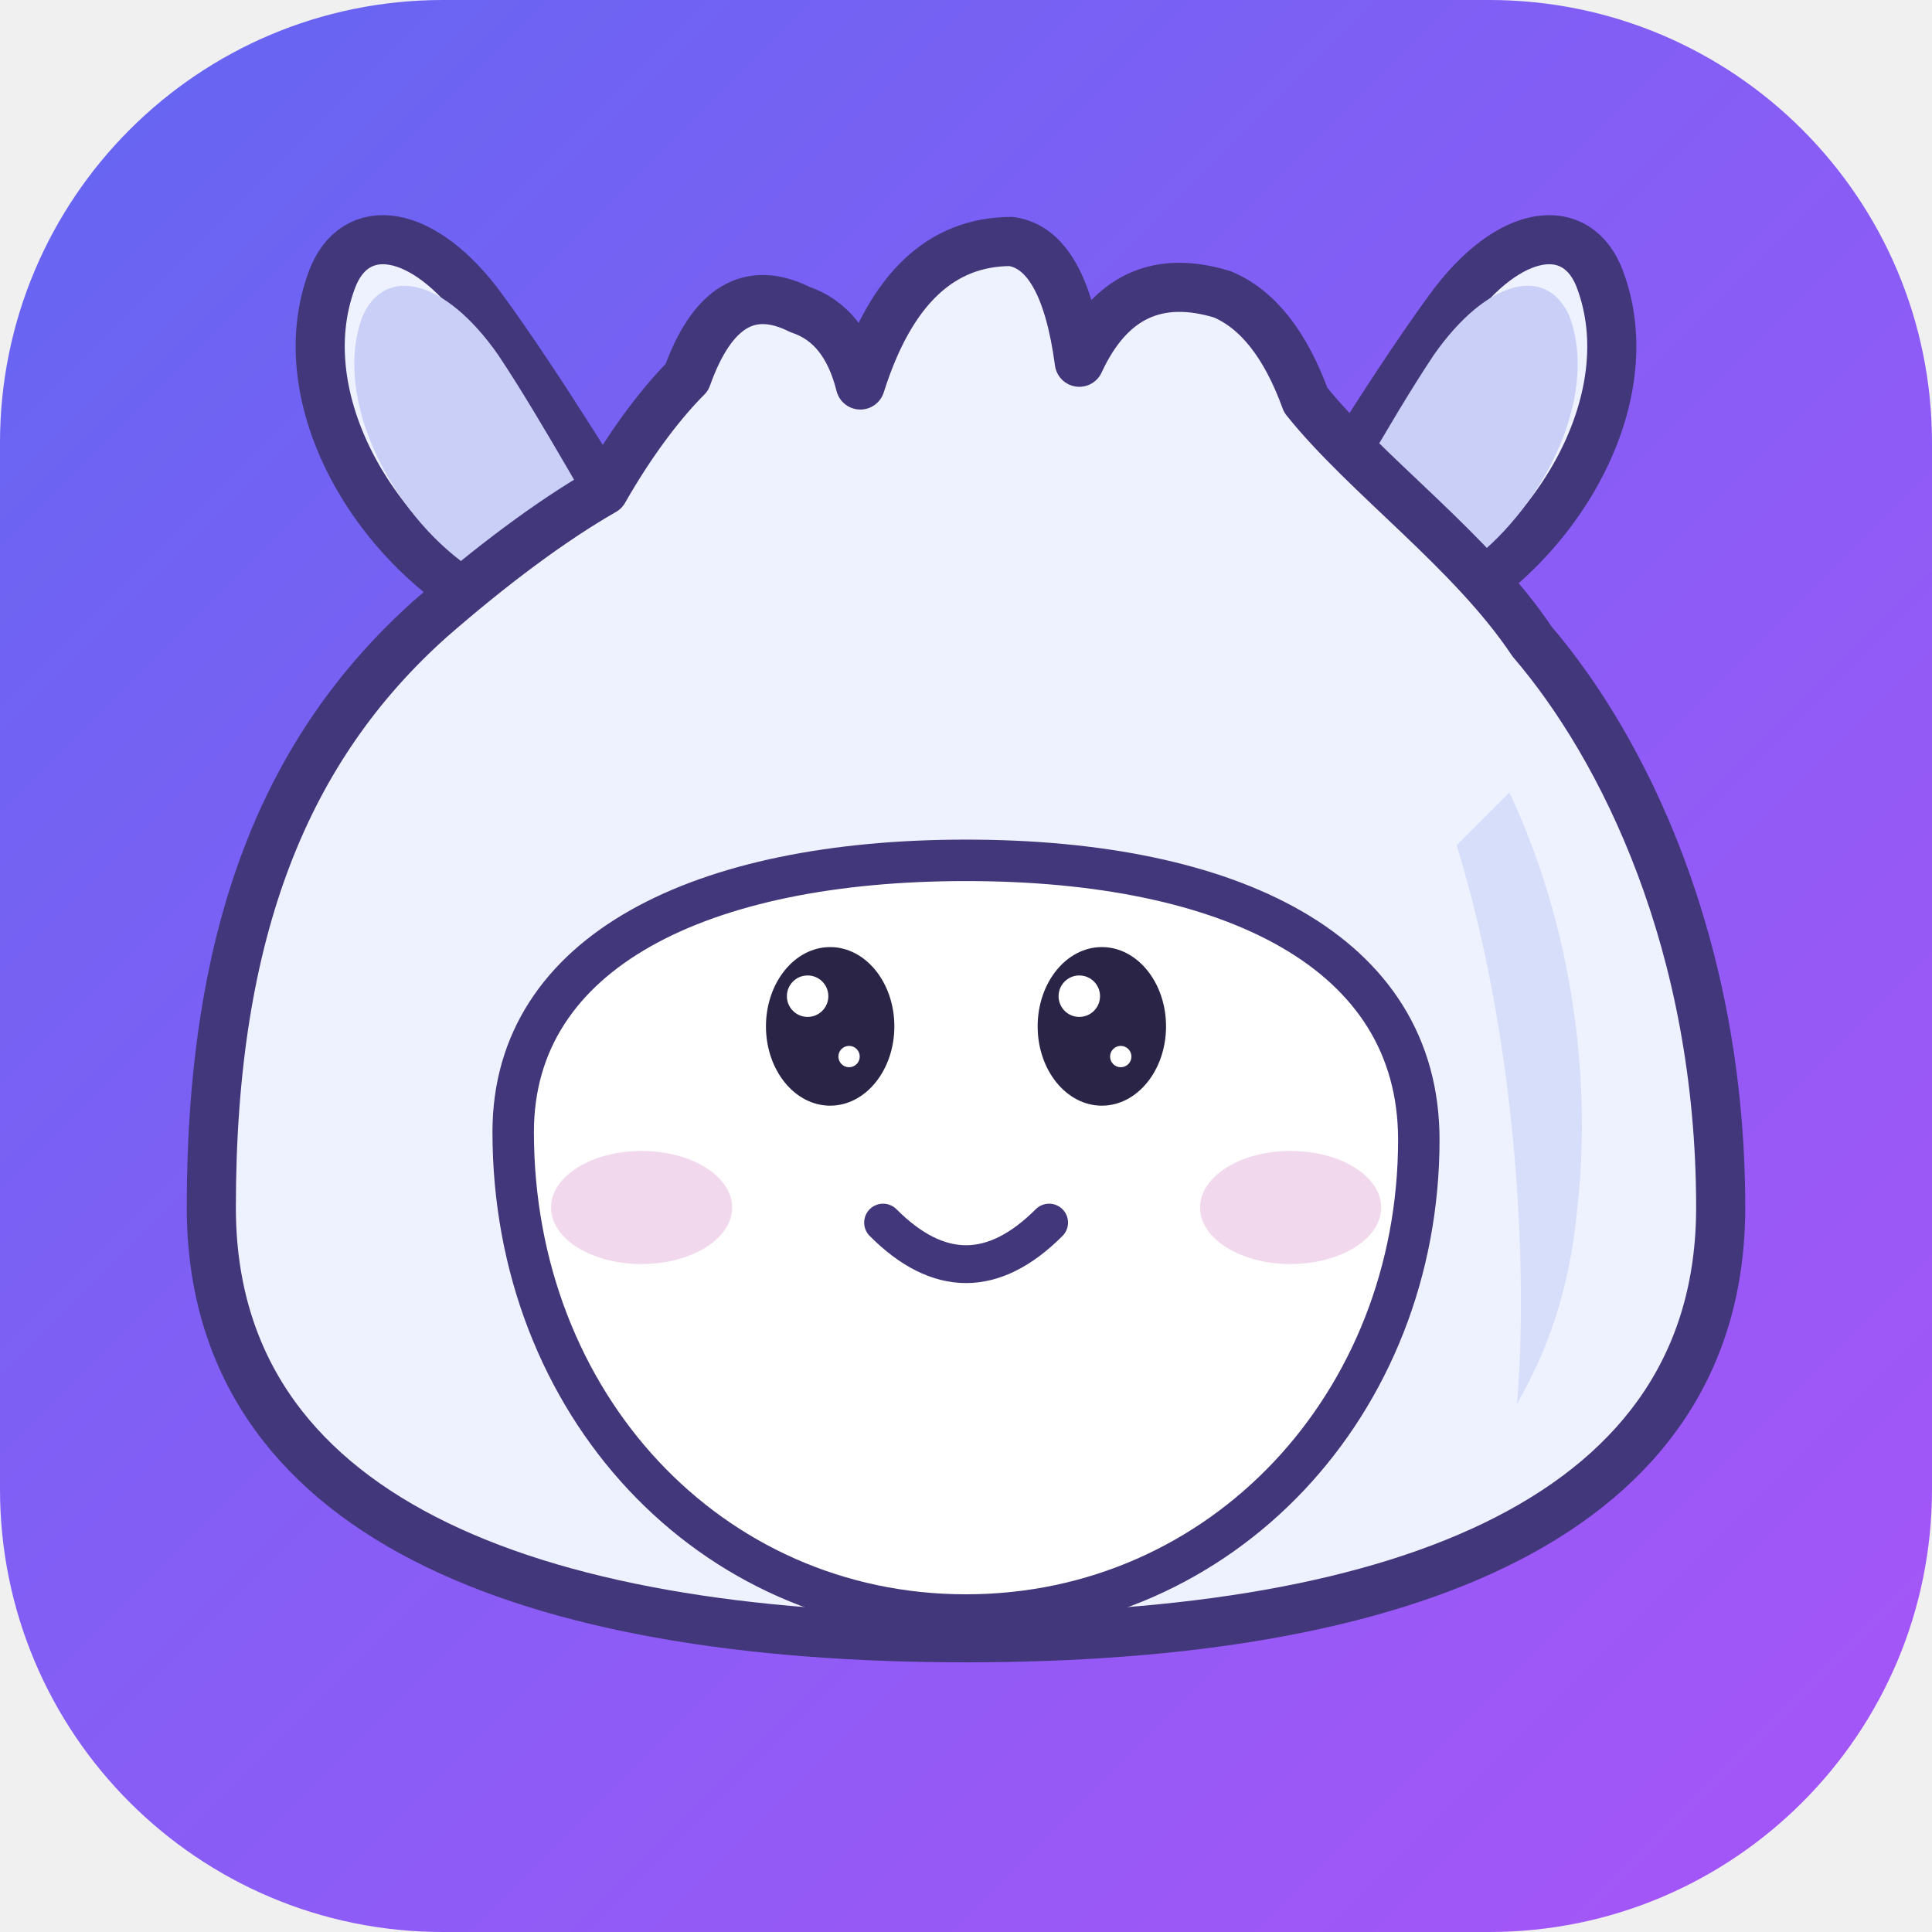
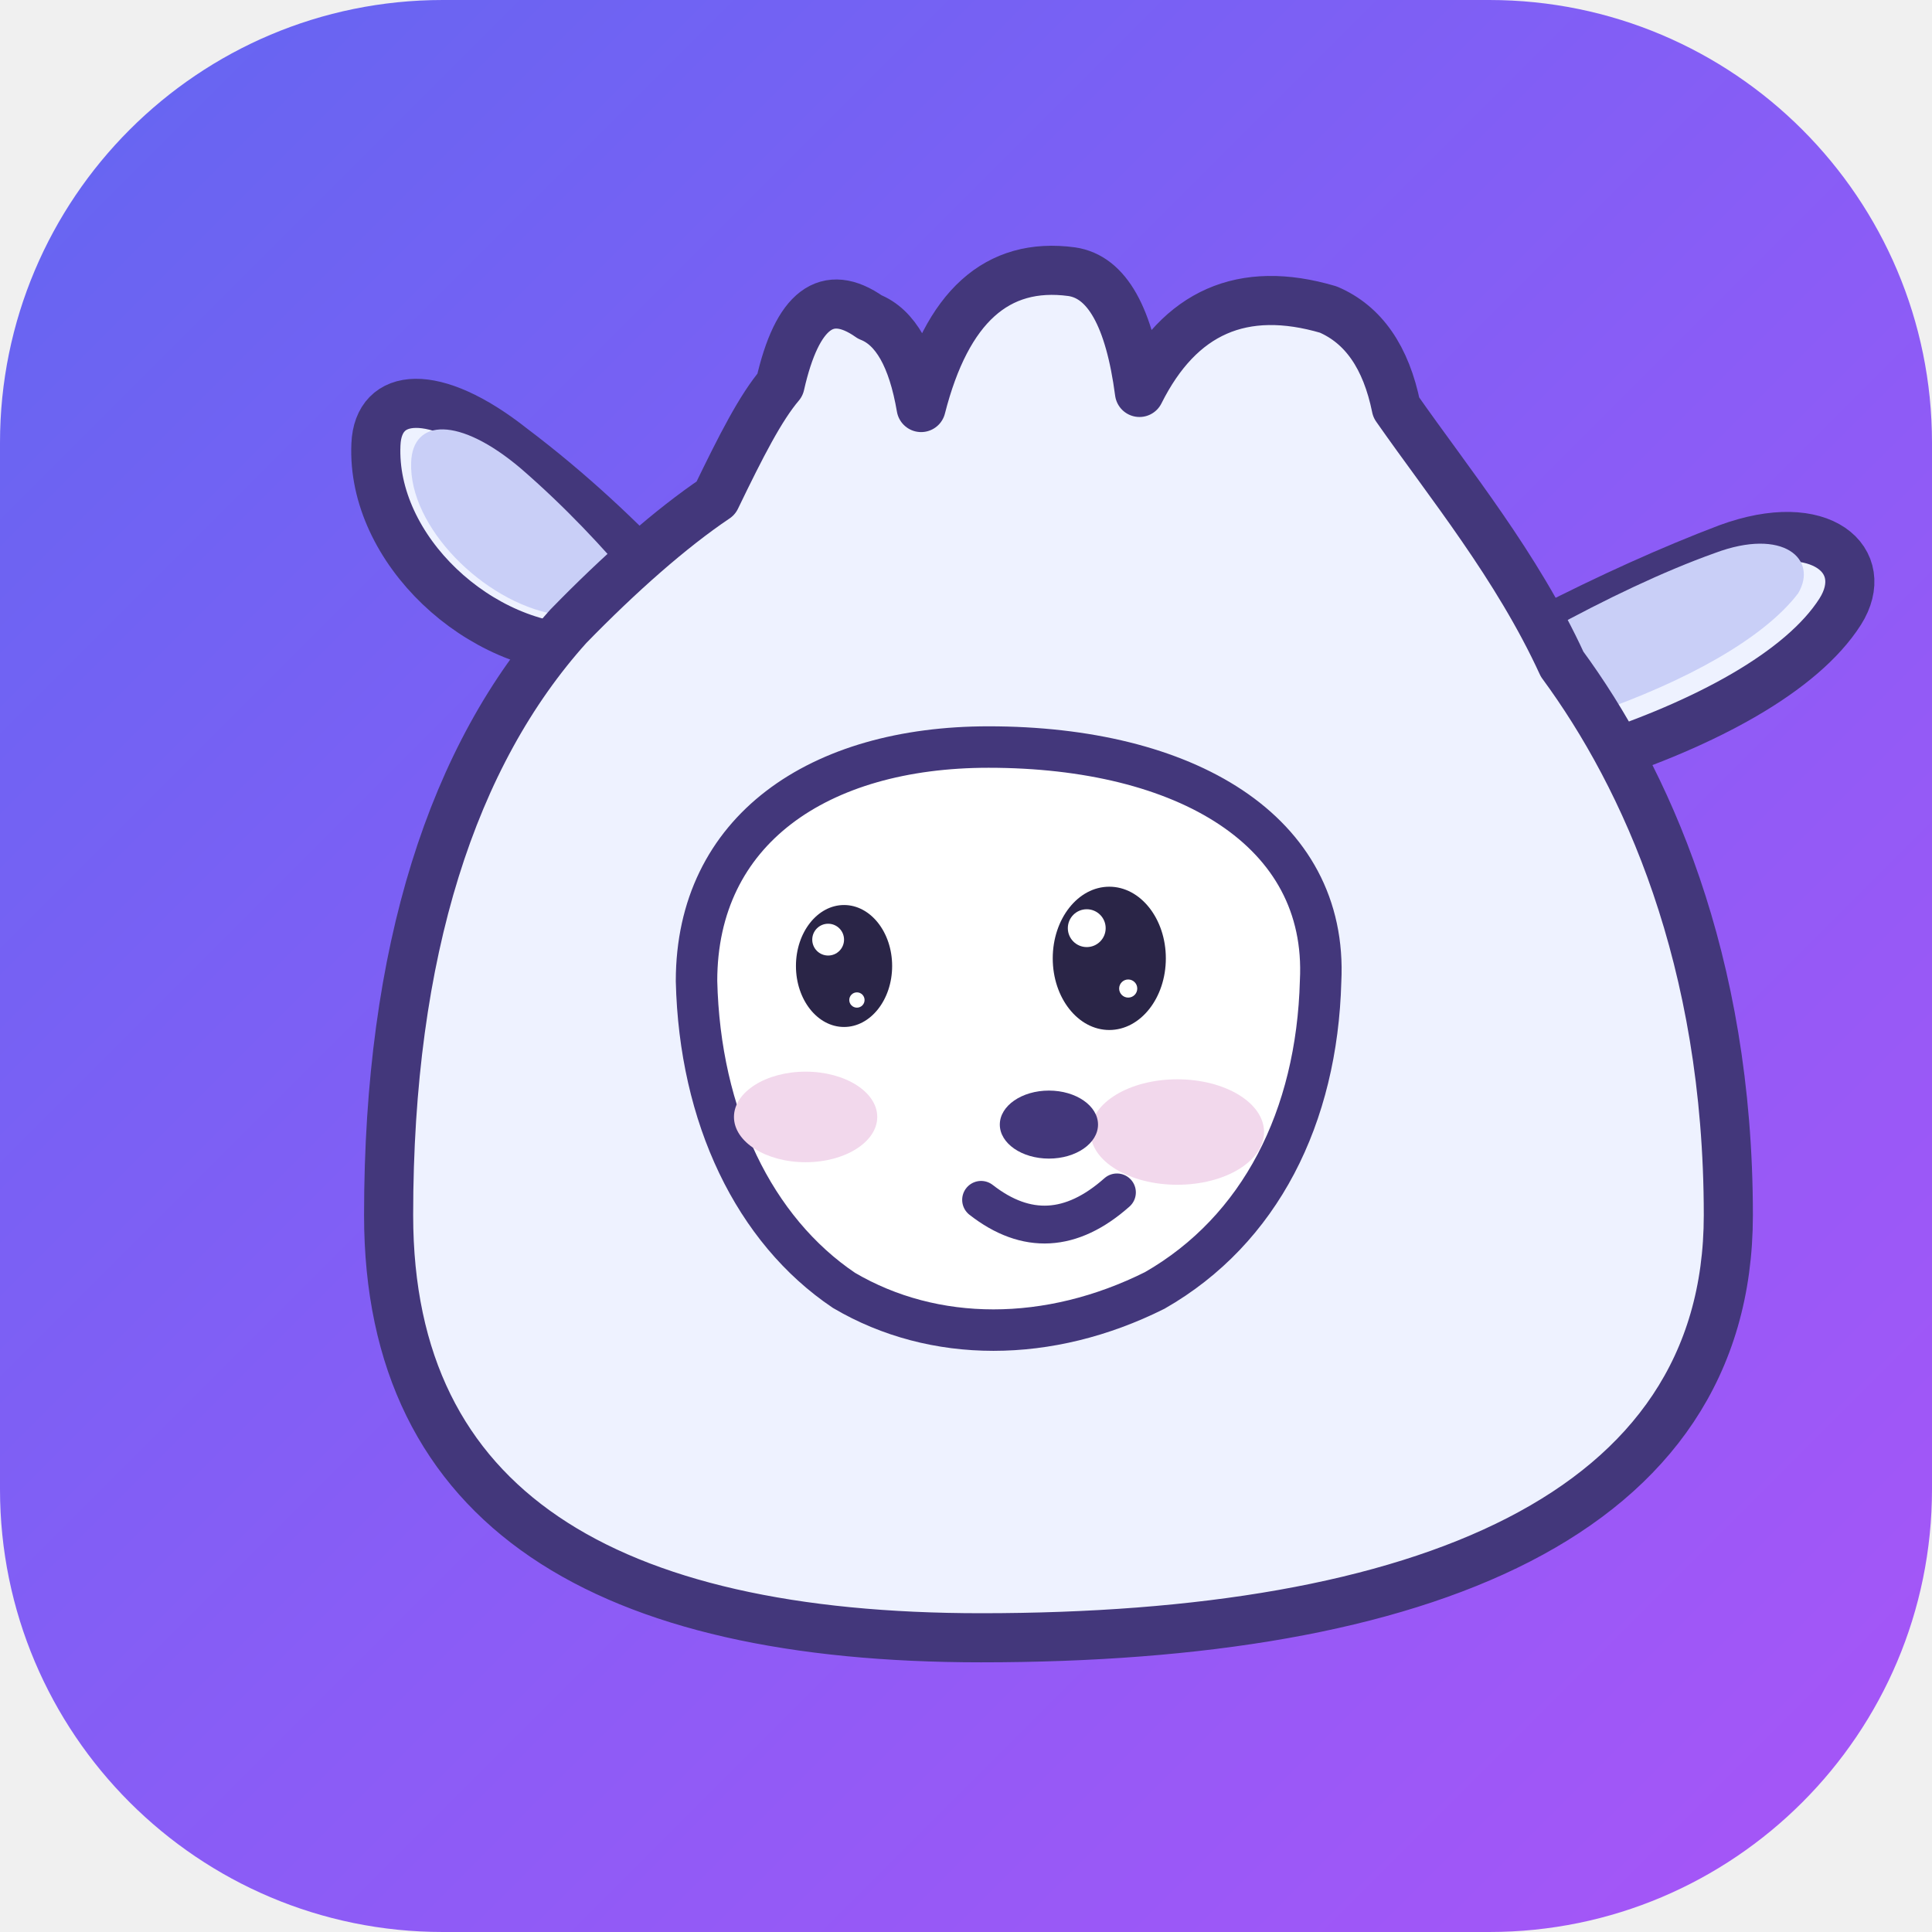
<svg xmlns="http://www.w3.org/2000/svg" viewBox="0 0 96 96">
  <defs>
    <linearGradient id="brand" x1="0" y1="0" x2="1" y2="1">
      <stop offset="0" stop-color="#6366F1" />
      <stop offset=".55" stop-color="#8B5CF6" />
      <stop offset="1" stop-color="#A855F7" />
    </linearGradient>
  </defs>
  <rect width="96" height="96" rx="22" fill="url(#brand)" />
-   <path d="M24.75 30.38 C18.75 27.38 14.25 19.88 16.5 13.88 C17.63 10.88 21 11.25 24 15.38 C27 19.5 30.38 25.13 33 29.25 C33.94 30.56 34.5 31.31 34.88 31.69 Z" fill="#EEF2FF" stroke="#43377B" stroke-width="2.44" stroke-linejoin="round" />
-   <path d="M71.25 30.38 C77.25 27.38 81.75 19.88 79.5 13.88 C78.38 10.88 75 11.25 72 15.38 C69 19.5 65.63 25.13 63 29.25 C62.06 30.56 61.5 31.31 61.13 31.69 Z" fill="#EEF2FF" stroke="#43377B" stroke-width="2.44" stroke-linejoin="round" />
-   <path d="M23.25 28.13 C19.5 25.5 16.5 19.88 18 15.75 C19.13 13.13 22.13 13.88 24.75 17.63 C27 21 29.63 25.88 31.5 28.88 Z" fill="#C9CFF7" />
-   <path d="M72.75 28.13 C76.5 25.5 79.5 19.88 78 15.75 C76.88 13.13 73.88 13.88 71.25 17.63 C69 21 66.38 25.88 64.5 28.88 Z" fill="#C9CFF7" />
-   <path d="M10.5 60 C10.5 46.13 14.25 37.13 21.38 30.75 C24.38 28.13 27.38 25.88 30 24.38 C31.5 21.75 33 19.88 34.13 18.75 Q36 13.5 39.75 15.38 Q42 16.13 42.75 19.13 Q45 12 50.25 12 Q52.88 12.38 53.63 18 Q55.88 13.13 60.75 14.63 Q63.38 15.75 64.88 19.88 C67.88 23.63 73.13 27.38 76.13 31.88 C80.63 37.13 85.5 46.88 85.5 60 C85.5 75.38 69.75 81.38 48 81.38 C26.25 81.38 10.5 75.38 10.5 60 Z" fill="#EEF2FF" stroke="#43377B" stroke-width="2.44" stroke-linejoin="round" />
-   <path d="M75 39.38 C78 45.75 79.13 53.25 78.38 60 C78 64.13 76.88 67.13 75.38 69.75 C75.94 63 75.38 51.75 72.38 42 Z" fill="#D7DEFA" />
-   <path d="M25.5 56.25 C25.5 47.25 34.88 42.75 48 42.75 C61.13 42.75 70.5 47.25 70.5 56.63 C70.5 69.75 60.75 80.25 48 80.25 C35.25 80.25 25.5 69.75 25.5 56.25 Z" fill="#FFFFFF" stroke="#43377B" stroke-width="2.06" />
-   <ellipse cx="31.88" cy="60" rx="4.5" ry="2.81" fill="#F2D8EC" />
-   <ellipse cx="64.13" cy="60" rx="4.5" ry="2.81" fill="#F2D8EC" />
-   <ellipse cx="41.25" cy="51" rx="3.19" ry="3.94" fill="#2A2547" />
-   <ellipse cx="54.75" cy="51" rx="3.19" ry="3.94" fill="#2A2547" />
-   <circle cx="40.13" cy="49.5" r="1.03" fill="#fff" />
-   <circle cx="42.19" cy="52.5" r="0.53" fill="#fff" />
-   <circle cx="53.63" cy="49.5" r="1.03" fill="#fff" />
-   <circle cx="55.69" cy="52.5" r="0.53" fill="#fff" />
-   <path d="M43.88 60.75 Q48 64.88 52.13 60.75" fill="none" stroke="#43377B" stroke-width="1.88" stroke-linecap="round" />
+   <path d="M29.19 32.25 C23.85 32.32 18.44 27.29 18.68 22.08 C18.79 19.47 21.57 19.2 25.43 22.25 C28.39 24.48 30.89 26.87 32.79 28.9 C33.54 29.8 33.99 30.22 34.24 30.52 Z" fill="#EEF2FF" stroke="#43377B" stroke-width="2.44" stroke-linejoin="round" />
+   <path d="M62.25 40.5 C72.25 40.68 87.62 36.39 91.44 30.39 C93.03 27.88 90.53 25.52 85.84 27.25 C80.3 29.35 73.43 32.85 67.89 36.49 C66.02 37.77 64.2 38.86 63.07 39.54 C62.57 40 62.34 40.14 62.25 40.5 Z" fill="#EEF2FF" stroke="#43377B" stroke-width="2.44" stroke-linejoin="round" />
+   <path d="M27.54 30.52 C24.02 29.89 20.31 26.18 20.43 22.98 C20.5 20.79 22.82 20.69 25.87 23.27 C28.08 25.18 29.98 27.22 31.48 29.01 Z" fill="#C9CFF7" />
+   <path d="M65.98 37.95 C73.71 37.95 85.89 34.03 89.35 29.48 C90.35 27.79 88.62 26.2 85.21 27.48 C80.11 29.3 73.8 32.94 68.7 36.31 C67.11 37.27 66.02 37.77 65.98 37.95 Z" fill="#C9CFF7" />
+   <path d="M19.31 60.38 C19.31 47.25 22.5 37.5 28.24 31.12 C30.79 28.5 33.34 26.25 35.57 24.75 C36.84 22.12 37.8 20.25 38.76 19.12 Q40.03 13.5 43.22 15.75 Q45.13 16.5 45.77 20.25 Q47.68 12.75 53.25 13.5 Q55.88 13.88 56.62 19.5 Q59.62 13.5 66 15.38 Q68.62 16.5 69.38 20.25 C72 24 75.38 28.12 77.62 33 C81.75 38.62 85.88 47.62 85.88 60.38 C85.88 75.38 70.5 81.38 48.75 81.38 C30.15 81.38 19.31 75 19.31 60.38 Z" fill="#EEF2FF" stroke="#43377B" stroke-width="2.44" stroke-linejoin="round" />
+   <path d="M34.61 48.75 C34.61 41.25 40.67 37.12 49.12 37.12 C58.88 37.12 66 41.25 65.62 48.75 C65.44 55.5 62.62 61.12 57.38 64.12 C52.12 66.75 46.41 66.75 41.94 64.12 C37.48 61.12 34.77 55.5 34.61 48.75 Z" fill="#FFFFFF" stroke="#43377B" stroke-width="2.06" />
+   <ellipse cx="58.5" cy="56.25" rx="4.31" ry="2.62" fill="#F2D8EC" />
+   <ellipse cx="40.03" cy="55.5" rx="3.56" ry="2.25" fill="#F2D8EC" />
+   <ellipse cx="52.12" cy="55.88" rx="2.44" ry="1.69" fill="#43377B" />
+   <ellipse cx="55.12" cy="47.62" rx="2.81" ry="3.56" fill="#2A2547" />
+   <ellipse cx="41.94" cy="48" rx="2.39" ry="3.03" fill="#2A2547" />
+   <circle cx="54" cy="46.12" r="0.94" fill="#fff" />
+   <circle cx="56.06" cy="49.12" r="0.45" fill="#fff" />
+   <circle cx="41.15" cy="46.69" r="0.79" fill="#fff" />
+   <circle cx="42.58" cy="49.69" r="0.38" fill="#fff" />
+   <path d="M48.75 59.62 Q52.12 62.25 55.5 59.25" fill="none" stroke="#43377B" stroke-width="1.88" stroke-linecap="round" />
</svg>
